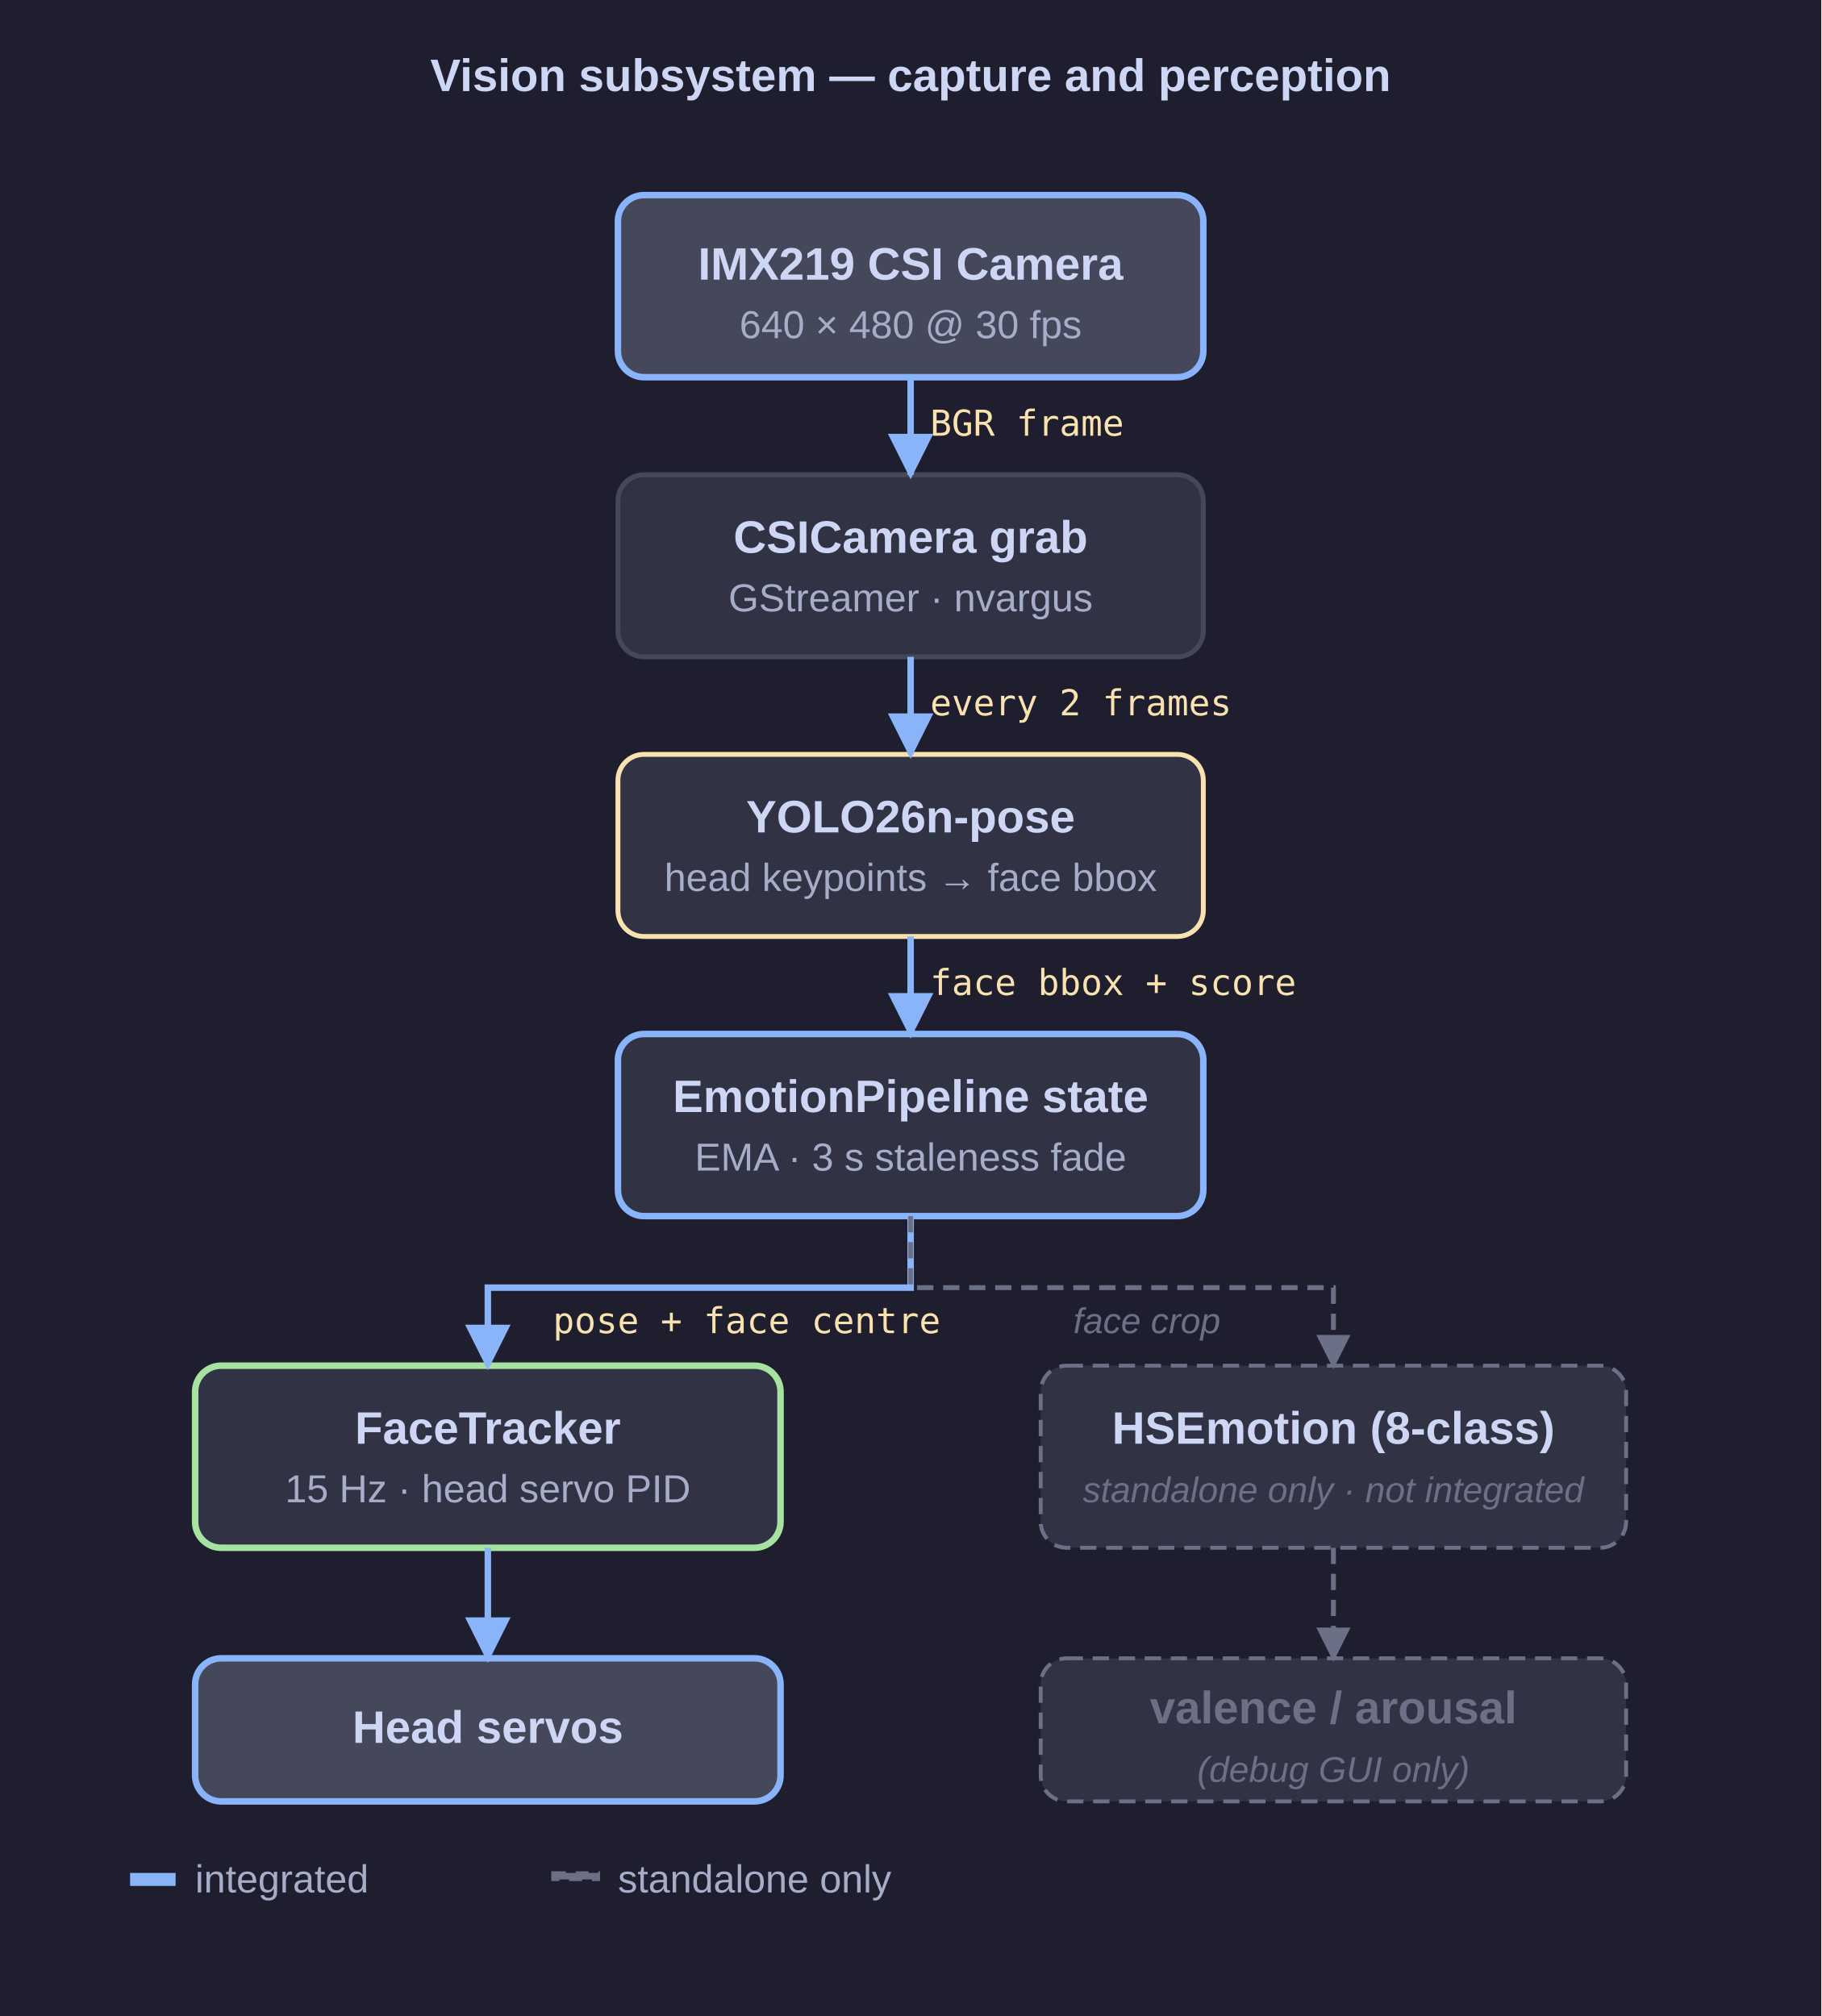
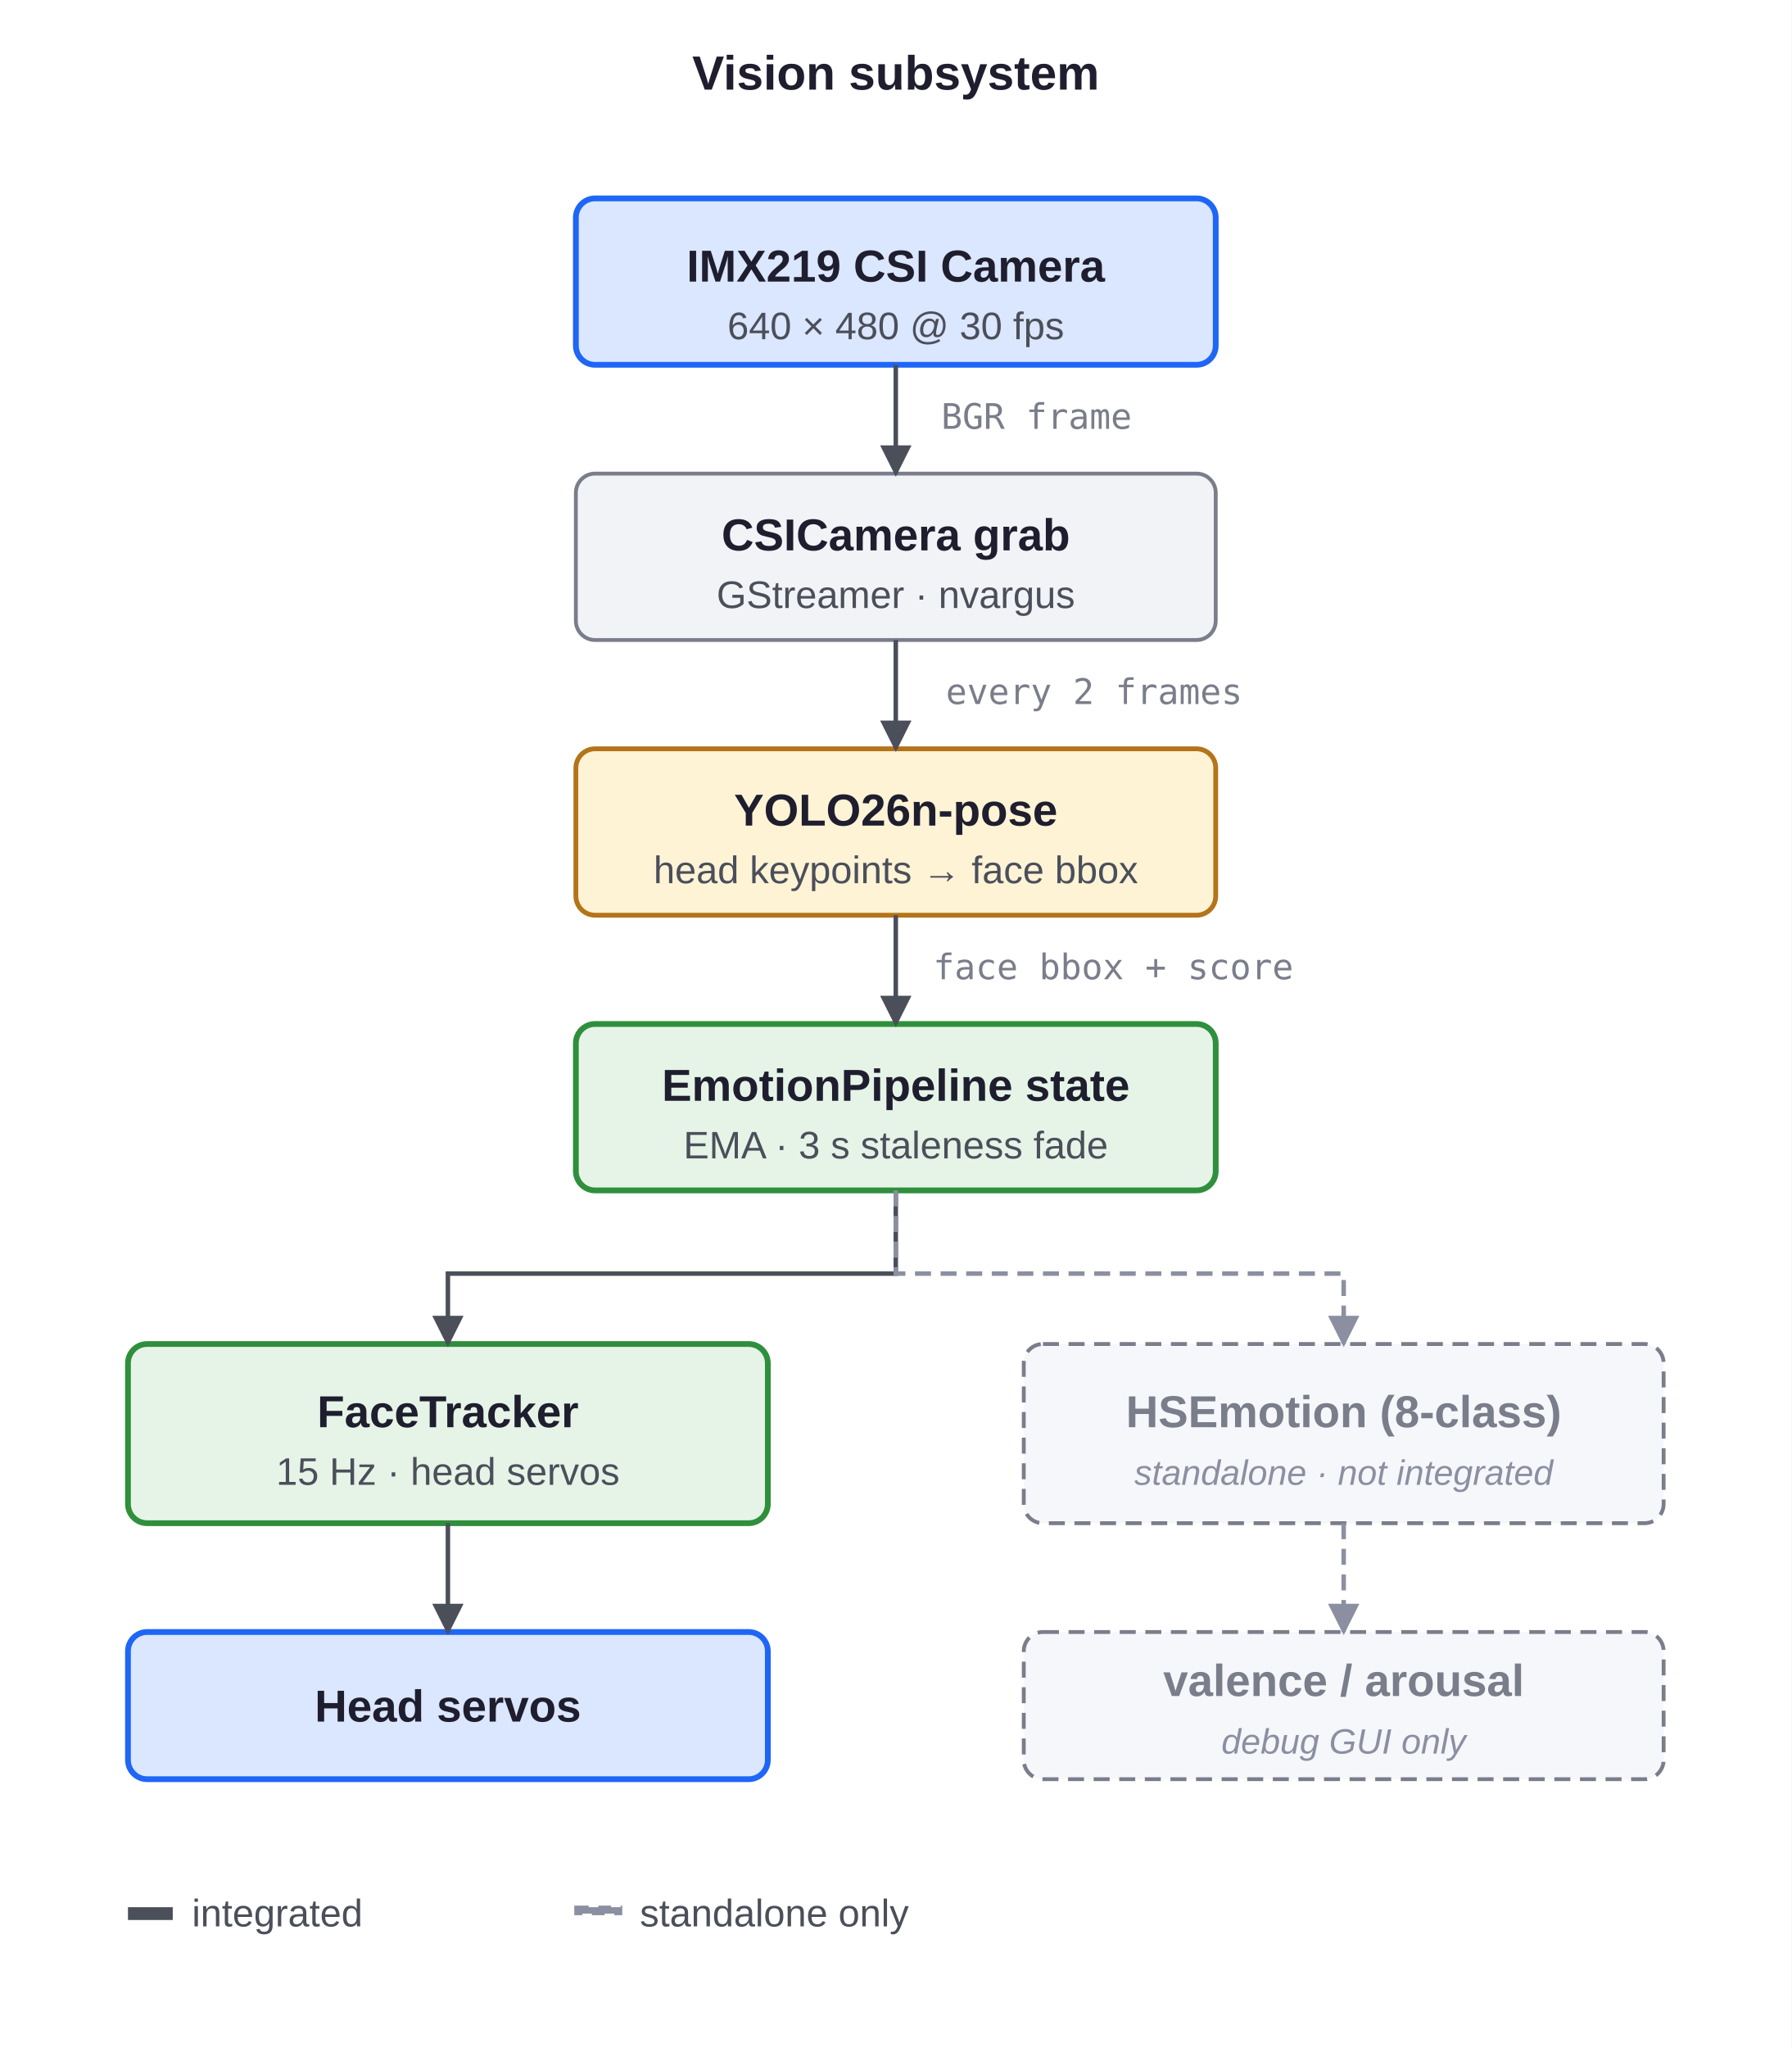
- <svg xmlns="http://www.w3.org/2000/svg" viewBox="0 0 560 620" role="img" aria-labelledby="title">
+ <svg xmlns="http://www.w3.org/2000/svg" viewBox="0 0 560 640" role="img" aria-labelledby="title">
  <style>
-     .bg { fill: #1e1e2e; }
-     .box { fill: #313244; stroke: #45475a; stroke-width: 1.5; rx: 8; ry: 8; }
-     .io  { fill: #45475a; stroke: #89b4fa; stroke-width: 2; rx: 8; ry: 8; }
-     .ml  { fill: #313244; stroke: #f9e2af; stroke-width: 1.5; rx: 8; ry: 8; }
-     .off { fill: #313244; stroke: #6c7086; stroke-width: 1.2; stroke-dasharray: 5 3; rx: 8; ry: 8; }
-     .tb  { fill: #cdd6f4; font-family: -apple-system, "Segoe UI", Arial, sans-serif; font-size: 14px; font-weight: 700; }
-     .sub { fill: #a6adc8; font-family: -apple-system, "Segoe UI", Arial, sans-serif; font-size: 12px; }
-     .sub2 { fill: #6c7086; font-family: -apple-system, "Segoe UI", Arial, sans-serif; font-size: 11px; font-style: italic; }
-     .lbl { fill: #f9e2af; font-family: ui-monospace, Consolas, monospace; font-size: 11px; }
-     .line { stroke: #89b4fa; stroke-width: 2; fill: none; }
-     .offline { stroke: #6c7086; stroke-width: 1.5; stroke-dasharray: 5 3; fill: none; }
-     .arr { fill: #89b4fa; }
+     .bg   { fill: #ffffff; }
+     .box  { fill: #f2f3f7; stroke: #7a7d8a; stroke-width: 1.2; rx: 6; ry: 6; }
+     .io   { fill: #dbe6ff; stroke: #1e66f5; stroke-width: 1.8; rx: 6; ry: 6; }
+     .ml   { fill: #fff3d6; stroke: #b3741a; stroke-width: 1.5; rx: 6; ry: 6; }
+     .orc  { fill: #e6f4e8; stroke: #2f8f3c; stroke-width: 1.8; rx: 6; ry: 6; }
+     .off  { fill: #f6f7fb; stroke: #7a7d8a; stroke-width: 1.2; stroke-dasharray: 5 3; rx: 6; ry: 6; }
+     .tb   { fill: #1e1e2e; font-family: -apple-system, "Segoe UI", Arial, sans-serif; font-size: 14px; font-weight: 700; }
+     .sub  { fill: #4b4f5a; font-family: -apple-system, "Segoe UI", Arial, sans-serif; font-size: 12px; }
+     .off-t{ fill: #7a7d8a; font-family: -apple-system, "Segoe UI", Arial, sans-serif; font-size: 14px; font-weight: 700; }
+     .off-s{ fill: #8c8fa1; font-family: -apple-system, "Segoe UI", Arial, sans-serif; font-size: 11px; font-style: italic; }
+     .lbl  { fill: #7a7d8a; font-family: ui-monospace, Consolas, monospace; font-size: 11px; }
+     .lblbg{ fill: #ffffff; }
+     .line { stroke: #4b4f5a; stroke-width: 1.4; fill: none; }
+     .offline { stroke: #8c8fa1; stroke-width: 1.4; stroke-dasharray: 5 3; fill: none; }
+     .arr  { fill: #4b4f5a; }
+     .offarr { fill: #8c8fa1; }
+     .title{ fill: #1e1e2e; font-family: -apple-system, "Segoe UI", Arial, sans-serif; font-size: 15px; font-weight: 700; }
  </style>
  <defs>
    <marker id="a" viewBox="0 0 10 10" refX="9" refY="5" markerWidth="7" markerHeight="7" orient="auto">
      <path d="M 0 0 L 10 5 L 0 10 z" class="arr" />
    </marker>
    <marker id="b" viewBox="0 0 10 10" refX="9" refY="5" markerWidth="7" markerHeight="7" orient="auto">
-       <path d="M 0 0 L 10 5 L 0 10 z" fill="#6c7086" />
+       <path d="M 0 0 L 10 5 L 0 10 z" class="offarr" />
    </marker>
  </defs>
-   <rect class="bg" width="560" height="620" />
-   <text class="tb" x="280" y="28" text-anchor="middle">Vision subsystem — capture and perception</text>
-   <rect class="io" x="190" y="60" width="180" height="56" />
-   <text class="tb" x="280" y="86" text-anchor="middle">IMX219 CSI Camera</text>
-   <text class="sub" x="280" y="104" text-anchor="middle">640 × 480 @ 30 fps</text>
-   <rect class="box" x="190" y="146" width="180" height="56" />
-   <text class="tb" x="280" y="170" text-anchor="middle">CSICamera grab</text>
-   <text class="sub" x="280" y="188" text-anchor="middle">GStreamer · nvargus</text>
-   <rect class="ml" x="190" y="232" width="180" height="56" />
-   <text class="tb" x="280" y="256" text-anchor="middle">YOLO26n-pose</text>
-   <text class="sub" x="280" y="274" text-anchor="middle">head keypoints → face bbox</text>
-   <rect class="box" x="190" y="318" width="180" height="56" style="stroke:#89b4fa;stroke-width:2" />
-   <text class="tb" x="280" y="342" text-anchor="middle">EmotionPipeline state</text>
-   <text class="sub" x="280" y="360" text-anchor="middle">EMA · 3 s staleness fade</text>
-   <rect class="box" x="60" y="420" width="180" height="56" style="stroke:#a6e3a1;stroke-width:2" />
-   <text class="tb" x="150" y="444" text-anchor="middle">FaceTracker</text>
-   <text class="sub" x="150" y="462" text-anchor="middle">15 Hz · head servo PID</text>
-   <rect class="off" x="320" y="420" width="180" height="56" />
-   <text class="tb" x="410" y="444" text-anchor="middle">HSEmotion (8-class)</text>
-   <text class="sub2" x="410" y="462" text-anchor="middle">standalone only · not integrated</text>
-   <rect class="io" x="60" y="510" width="180" height="44" />
-   <text class="tb" x="150" y="536" text-anchor="middle">Head servos</text>
-   <rect class="off" x="320" y="510" width="180" height="44" />
-   <text class="tb" x="410" y="530" text-anchor="middle" style="fill:#6c7086">valence / arousal</text>
-   <text class="sub2" x="410" y="548" text-anchor="middle">(debug GUI only)</text>
-   <path class="line" d="M 280 116 L 280 146" marker-end="url(#a)" />
-   <text class="lbl" x="286" y="134">BGR frame</text>
-   <path class="line" d="M 280 202 L 280 232" marker-end="url(#a)" />
-   <text class="lbl" x="286" y="220">every 2 frames</text>
-   <path class="line" d="M 280 288 L 280 318" marker-end="url(#a)" />
-   <text class="lbl" x="286" y="306">face bbox + score</text>
-   <path class="line" d="M 280 374 L 280 396 L 150 396 L 150 420" marker-end="url(#a)" />
-   <text class="lbl" x="170" y="410">pose + face centre</text>
-   <path class="offline" d="M 280 374 L 280 396 L 410 396 L 410 420" marker-end="url(#b)" />
-   <text class="sub2" x="330" y="410">face crop</text>
-   <path class="line" d="M 150 476 L 150 510" marker-end="url(#a)" />
-   <path class="offline" d="M 410 476 L 410 510" marker-end="url(#b)" />
-   <rect x="40" y="576" width="14" height="4" fill="#89b4fa" />
-   <text class="sub" x="60" y="582">integrated</text>
-   <rect x="170" y="576" width="14" height="2" fill="#6c7086" stroke="#6c7086" stroke-dasharray="4 3" />
-   <text class="sub" x="190" y="582">standalone only</text>
+   <rect class="bg" width="560" height="640" />
+   <text class="title" x="280" y="28" text-anchor="middle">Vision subsystem</text>
+   <rect class="io" x="180" y="62" width="200" height="52" />
+   <text class="tb" x="280" y="88" text-anchor="middle">IMX219 CSI Camera</text>
+   <text class="sub" x="280" y="106" text-anchor="middle">640 × 480 @ 30 fps</text>
+   <rect class="box" x="180" y="148" width="200" height="52" />
+   <text class="tb" x="280" y="172" text-anchor="middle">CSICamera grab</text>
+   <text class="sub" x="280" y="190" text-anchor="middle">GStreamer · nvargus</text>
+   <rect class="ml" x="180" y="234" width="200" height="52" />
+   <text class="tb" x="280" y="258" text-anchor="middle">YOLO26n-pose</text>
+   <text class="sub" x="280" y="276" text-anchor="middle">head keypoints → face bbox</text>
+   <rect class="orc" x="180" y="320" width="200" height="52" />
+   <text class="tb" x="280" y="344" text-anchor="middle">EmotionPipeline state</text>
+   <text class="sub" x="280" y="362" text-anchor="middle">EMA · 3 s staleness fade</text>
+   <rect class="orc" x="40" y="420" width="200" height="56" />
+   <text class="tb" x="140" y="446" text-anchor="middle">FaceTracker</text>
+   <text class="sub" x="140" y="464" text-anchor="middle">15 Hz · head servos</text>
+   <rect class="off" x="320" y="420" width="200" height="56" />
+   <text class="off-t" x="420" y="446" text-anchor="middle">HSEmotion (8-class)</text>
+   <text class="off-s" x="420" y="464" text-anchor="middle">standalone · not integrated</text>
+   <rect class="io" x="40" y="510" width="200" height="46" />
+   <text class="tb" x="140" y="538" text-anchor="middle">Head servos</text>
+   <rect class="off" x="320" y="510" width="200" height="46" />
+   <text class="off-t" x="420" y="530" text-anchor="middle">valence / arousal</text>
+   <text class="off-s" x="420" y="548" text-anchor="middle">debug GUI only</text>
+   <path class="line" d="M 280 114 L 280 148" marker-end="url(#a)" />
+   <rect class="lblbg" x="294" y="124" width="62" height="13" />
+   <text class="lbl" x="324" y="134" text-anchor="middle">BGR frame</text>
+   <path class="line" d="M 280 200 L 280 234" marker-end="url(#a)" />
+   <rect class="lblbg" x="294" y="210" width="96" height="13" />
+   <text class="lbl" x="342" y="220" text-anchor="middle">every 2 frames</text>
+   <path class="line" d="M 280 286 L 280 320" marker-end="url(#a)" />
+   <rect class="lblbg" x="294" y="296" width="108" height="13" />
+   <text class="lbl" x="348" y="306" text-anchor="middle">face bbox + score</text>
+   <path class="line" d="M 280 372 L 280 398 L 140 398 L 140 420" marker-end="url(#a)" />
+   <path class="offline" d="M 280 372 L 280 398 L 420 398 L 420 420" marker-end="url(#b)" />
+   <path class="line" d="M 140 476 L 140 510" marker-end="url(#a)" />
+   <path class="offline" d="M 420 476 L 420 510" marker-end="url(#b)" />
+   <rect x="40" y="596" width="14" height="4" fill="#4b4f5a" />
+   <text class="sub" x="60" y="602">integrated</text>
+   <rect x="180" y="596" width="14" height="2" fill="#8c8fa1" stroke="#8c8fa1" stroke-dasharray="4 3" />
+   <text class="sub" x="200" y="602">standalone only</text>
</svg>
